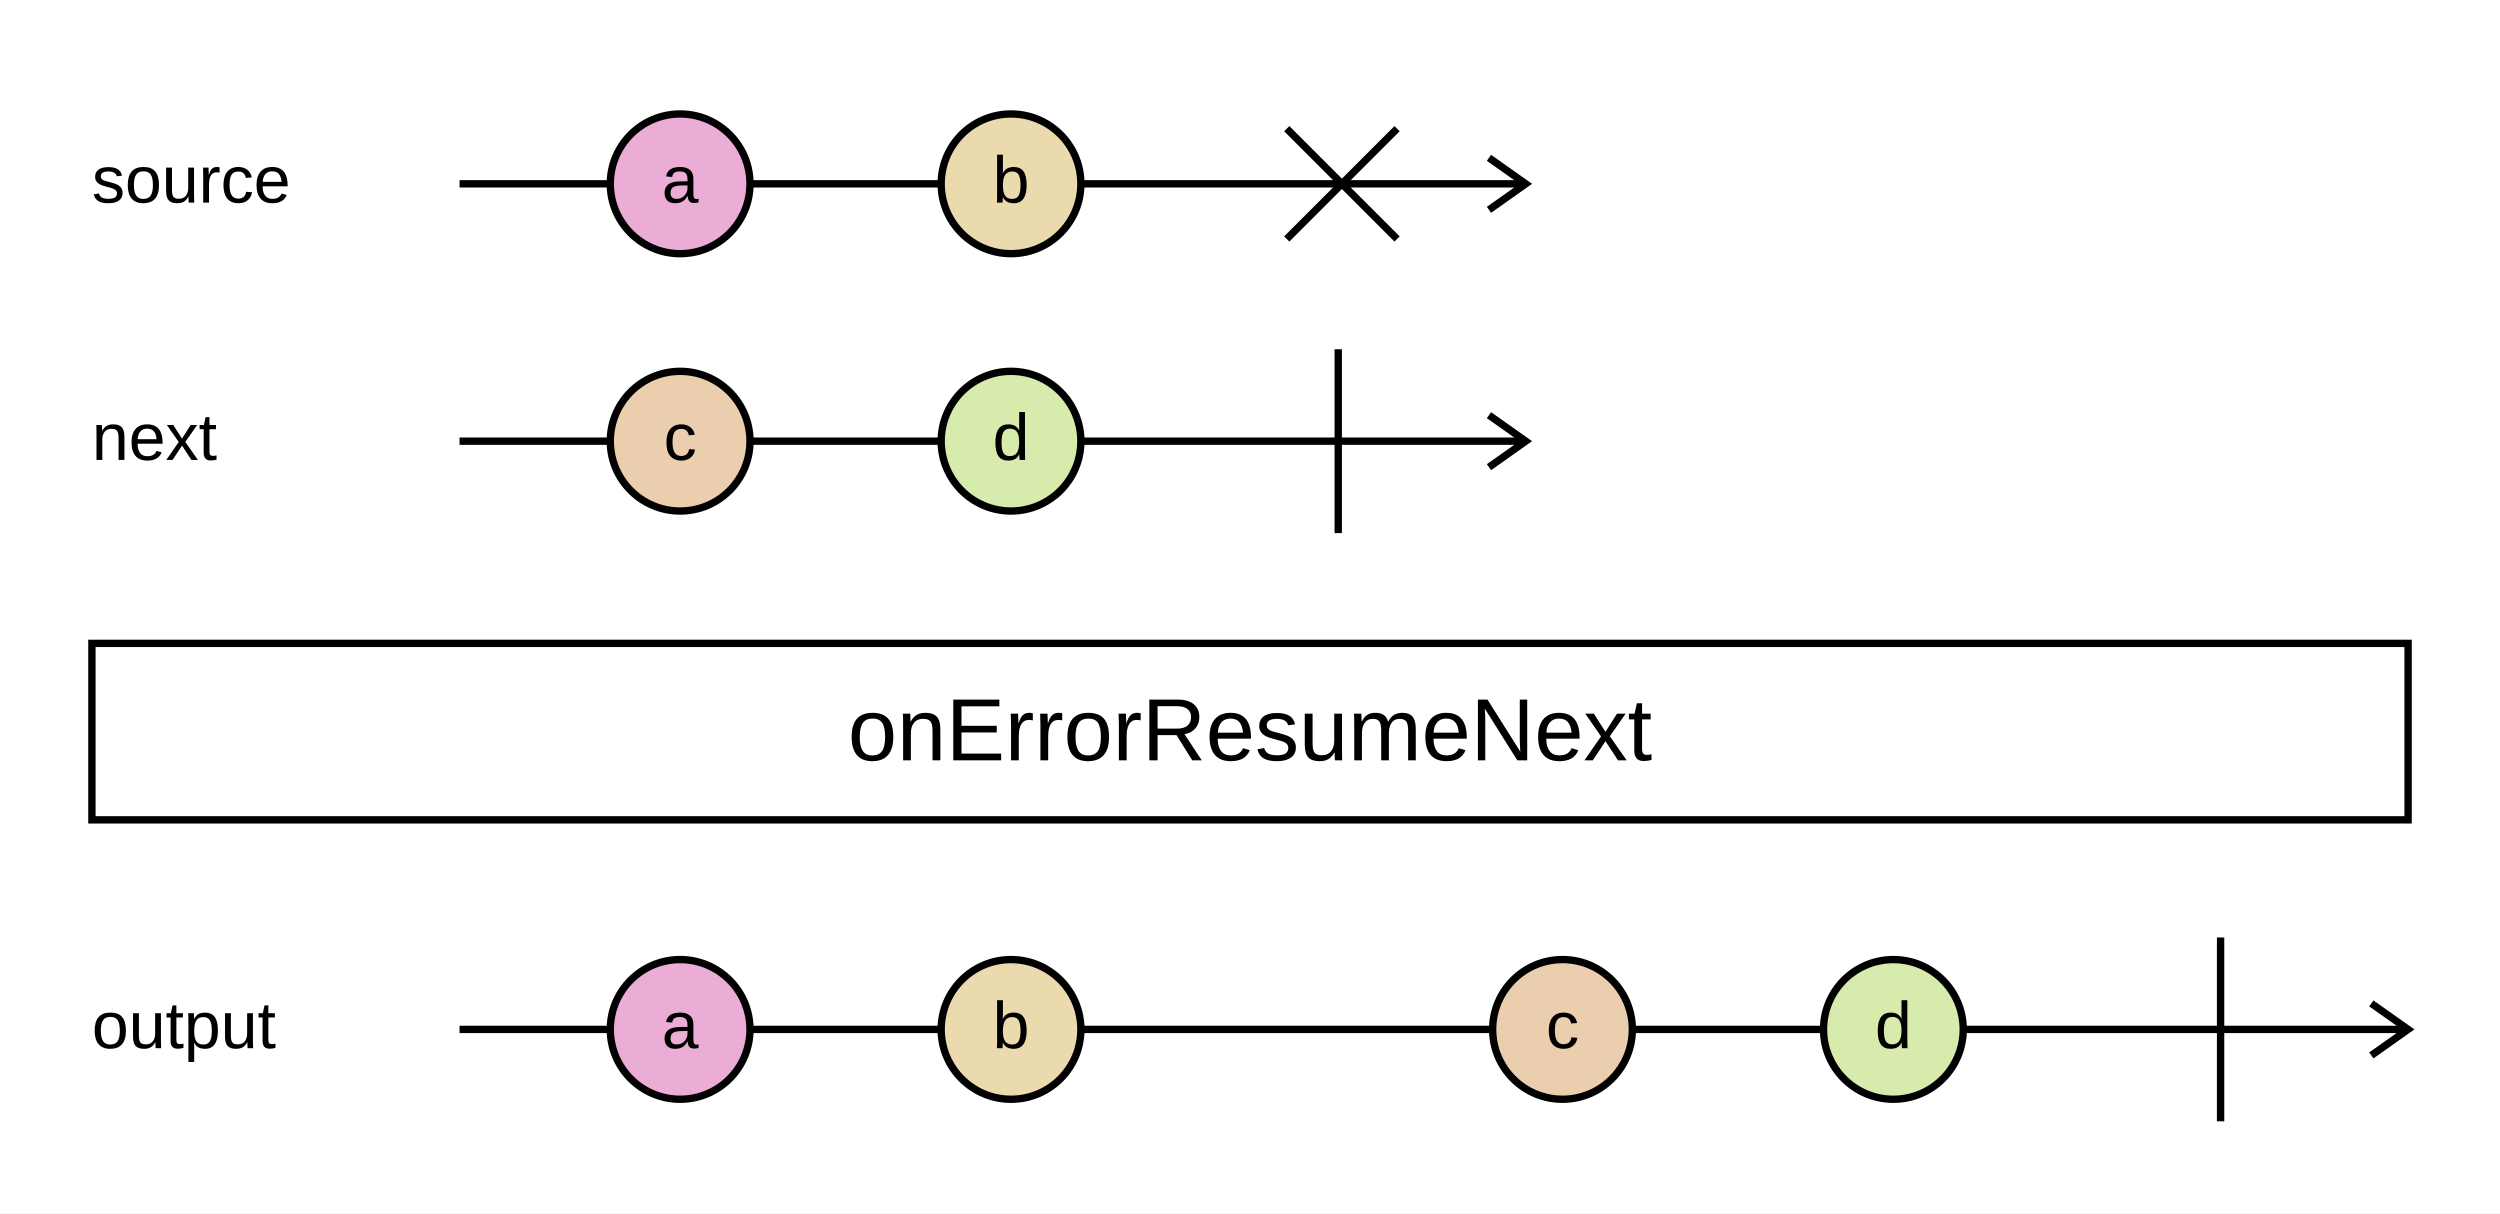
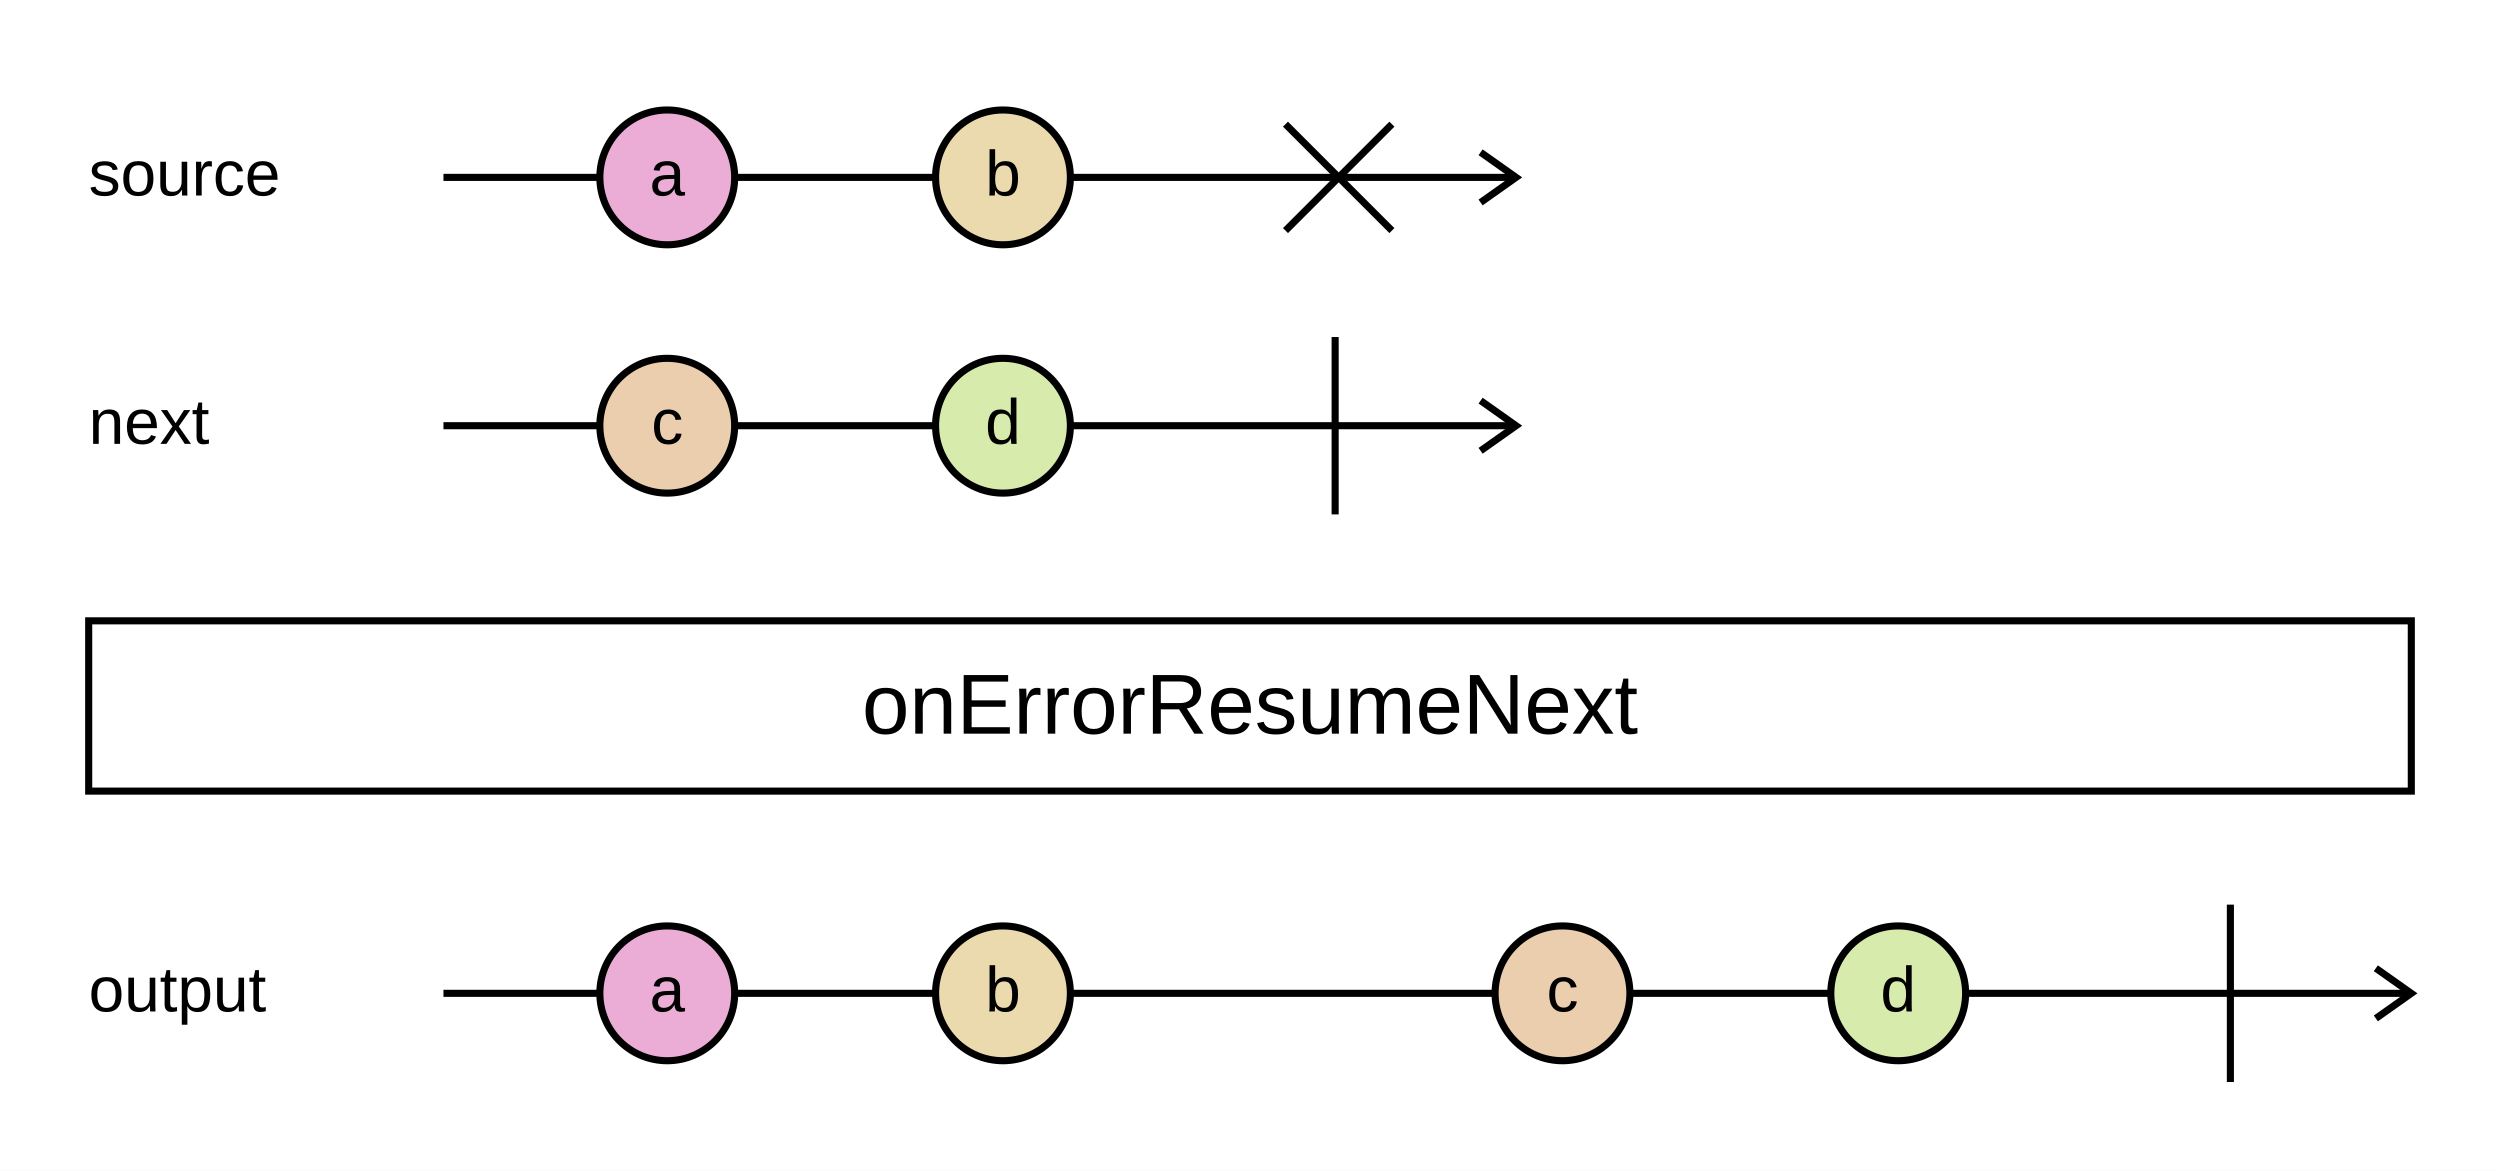
- <svg xmlns="http://www.w3.org/2000/svg" viewBox="0 0 680 330" width="680" height="330">
-   <rect x="0" y="0" fill="white" width="680" height="330" />
+ <svg xmlns="http://www.w3.org/2000/svg" viewBox="0 0 704.702 330" width="704.702" height="330">
+   <rect x="0" y="0" fill="white" width="704.702" height="330" />
  <g transform="translate(25 25)">
    <g transform="translate(0 0)">
      <text x="0" y="25" fill="black" font-family="Arial, Helvetica, sans-serif" font-size="18px" font-weight="normal" font-style="normal" dominant-baseline="middle">source</text>
      <g transform="translate(100 0)">
        <g>
-           <line x1="0" y1="25" x2="290" y2="25" stroke="black" stroke-width="2" />
-           <polyline points="280,17.929 290,25 280,32.071" stroke="black" stroke-width="2" fill="none" />
+           <line x1="0" y1="25" x2="302.351" y2="25" stroke="black" stroke-width="2" />
+           <polyline points="292.351,17.929 302.351,25 292.351,32.071" stroke="black" stroke-width="2" fill="none" />
        </g>
-         <g transform="translate(225 10)">
+         <g transform="translate(237.3509 10) translate(0 0)">
          <line x1="0" y1="0" x2="30" y2="30" stroke="black" stroke-width="2" />
          <line x1="30" y1="0" x2="0" y2="30" stroke="black" stroke-width="2" />
        </g>
-         <g transform="translate(130 0)">
+         <g transform="translate(137.7193 0) translate(0 0)">
          <ellipse cx="20" cy="25" rx="19" ry="19" fill="hsl(44.11, 60%, 80%)" stroke="black" stroke-width="2" />
          <text x="20" y="25" fill="black" font-family="Arial, Helvetica, sans-serif" font-size="18px" font-weight="normal" font-style="normal" dominant-baseline="middle" text-anchor="middle">b</text>
        </g>
-         <g transform="translate(40 0)">
+         <g transform="translate(43.08773 0) translate(0 0)">
          <ellipse cx="20" cy="25" rx="19" ry="19" fill="hsl(320.927, 60%, 80%)" stroke="black" stroke-width="2" />
          <text x="20" y="25" fill="black" font-family="Arial, Helvetica, sans-serif" font-size="18px" font-weight="normal" font-style="normal" dominant-baseline="middle" text-anchor="middle">a</text>
        </g>
      </g>
    </g>
    <g transform="translate(0 70)">
      <text x="0" y="25" fill="black" font-family="Arial, Helvetica, sans-serif" font-size="18px" font-weight="normal" font-style="normal" dominant-baseline="middle">next</text>
      <g transform="translate(100 0)">
        <g>
-           <line x1="0" y1="25" x2="290" y2="25" stroke="black" stroke-width="2" />
-           <polyline points="280,17.929 290,25 280,32.071" stroke="black" stroke-width="2" fill="none" />
+           <line x1="0" y1="25" x2="302.351" y2="25" stroke="black" stroke-width="2" />
+           <polyline points="292.351,17.929 302.351,25 292.351,32.071" stroke="black" stroke-width="2" fill="none" />
        </g>
-         <g transform="translate(239 0)">
+         <g transform="translate(251.3509 0) translate(0 0)">
          <line x1="0" y1="0" x2="0" y2="50" stroke="black" stroke-width="2" />
        </g>
-         <g transform="translate(130 0)">
+         <g transform="translate(137.7193 0) translate(0 0)">
          <ellipse cx="20" cy="25" rx="19" ry="19" fill="hsl(79.047, 60%, 80%)" stroke="black" stroke-width="2" />
          <text x="20" y="25" fill="black" font-family="Arial, Helvetica, sans-serif" font-size="18px" font-weight="normal" font-style="normal" dominant-baseline="middle" text-anchor="middle">d</text>
        </g>
-         <g transform="translate(40 0)">
+         <g transform="translate(43.08773 0) translate(0 0)">
          <ellipse cx="20" cy="25" rx="19" ry="19" fill="hsl(31.663, 60%, 80%)" stroke="black" stroke-width="2" />
          <text x="20" y="25" fill="black" font-family="Arial, Helvetica, sans-serif" font-size="18px" font-weight="normal" font-style="normal" dominant-baseline="middle" text-anchor="middle">c</text>
        </g>
      </g>
    </g>
    <g transform="translate(0 140)">
-       <rect x="0" y="10" width="630" height="48" fill="white" stroke="black" stroke-width="2" rx="0" />
-       <text x="315" y="35px" fill="black" font-family="Arial, Helvetica, sans-serif" font-size="24px" font-weight="normal" font-style="normal" dominant-baseline="middle" text-anchor="middle" width="630">onErrorResumeNext</text>
+       <rect x="0" y="10" width="654.702" height="48" fill="white" stroke="black" stroke-width="2" rx="0" />
+       <text x="327.351" y="35px" fill="black" font-family="Arial, Helvetica, sans-serif" font-size="24px" font-weight="normal" font-style="normal" dominant-baseline="middle" text-anchor="middle" width="654.702">onErrorResumeNext</text>
    </g>
    <g transform="translate(0 230)">
      <text x="0" y="25" fill="black" font-family="Arial, Helvetica, sans-serif" font-size="18px" font-weight="normal" font-style="normal" dominant-baseline="middle">output</text>
      <g transform="translate(100 0)">
        <g>
-           <line x1="0" y1="25" x2="530" y2="25" stroke="black" stroke-width="2" />
-           <polyline points="520,17.929 530,25 520,32.071" stroke="black" stroke-width="2" fill="none" />
+           <line x1="0" y1="25" x2="554.702" y2="25" stroke="black" stroke-width="2" />
+           <polyline points="544.702,17.929 554.702,25 544.702,32.071" stroke="black" stroke-width="2" fill="none" />
        </g>
-         <g transform="translate(479 0)">
+         <g transform="translate(503.7019 0) translate(0 0)">
          <line x1="0" y1="0" x2="0" y2="50" stroke="black" stroke-width="2" />
        </g>
-         <g transform="translate(370 0)">
+         <g transform="translate(390.0703 0) translate(0 0)">
          <ellipse cx="20" cy="25" rx="19" ry="19" fill="hsl(79.047, 60%, 80%)" stroke="black" stroke-width="2" />
          <text x="20" y="25" fill="black" font-family="Arial, Helvetica, sans-serif" font-size="18px" font-weight="normal" font-style="normal" dominant-baseline="middle" text-anchor="middle">d</text>
        </g>
-         <g transform="translate(280 0)">
+         <g transform="translate(295.4387 0) translate(0 0)">
          <ellipse cx="20" cy="25" rx="19" ry="19" fill="hsl(31.663, 60%, 80%)" stroke="black" stroke-width="2" />
          <text x="20" y="25" fill="black" font-family="Arial, Helvetica, sans-serif" font-size="18px" font-weight="normal" font-style="normal" dominant-baseline="middle" text-anchor="middle">c</text>
        </g>
-         <g transform="translate(130 0)">
+         <g transform="translate(137.7193 0) translate(0 0)">
          <ellipse cx="20" cy="25" rx="19" ry="19" fill="hsl(44.11, 60%, 80%)" stroke="black" stroke-width="2" />
          <text x="20" y="25" fill="black" font-family="Arial, Helvetica, sans-serif" font-size="18px" font-weight="normal" font-style="normal" dominant-baseline="middle" text-anchor="middle">b</text>
        </g>
-         <g transform="translate(40 0)">
+         <g transform="translate(43.08773 0) translate(0 0)">
          <ellipse cx="20" cy="25" rx="19" ry="19" fill="hsl(320.927, 60%, 80%)" stroke="black" stroke-width="2" />
          <text x="20" y="25" fill="black" font-family="Arial, Helvetica, sans-serif" font-size="18px" font-weight="normal" font-style="normal" dominant-baseline="middle" text-anchor="middle">a</text>
        </g>
      </g>
    </g>
  </g>
</svg>
